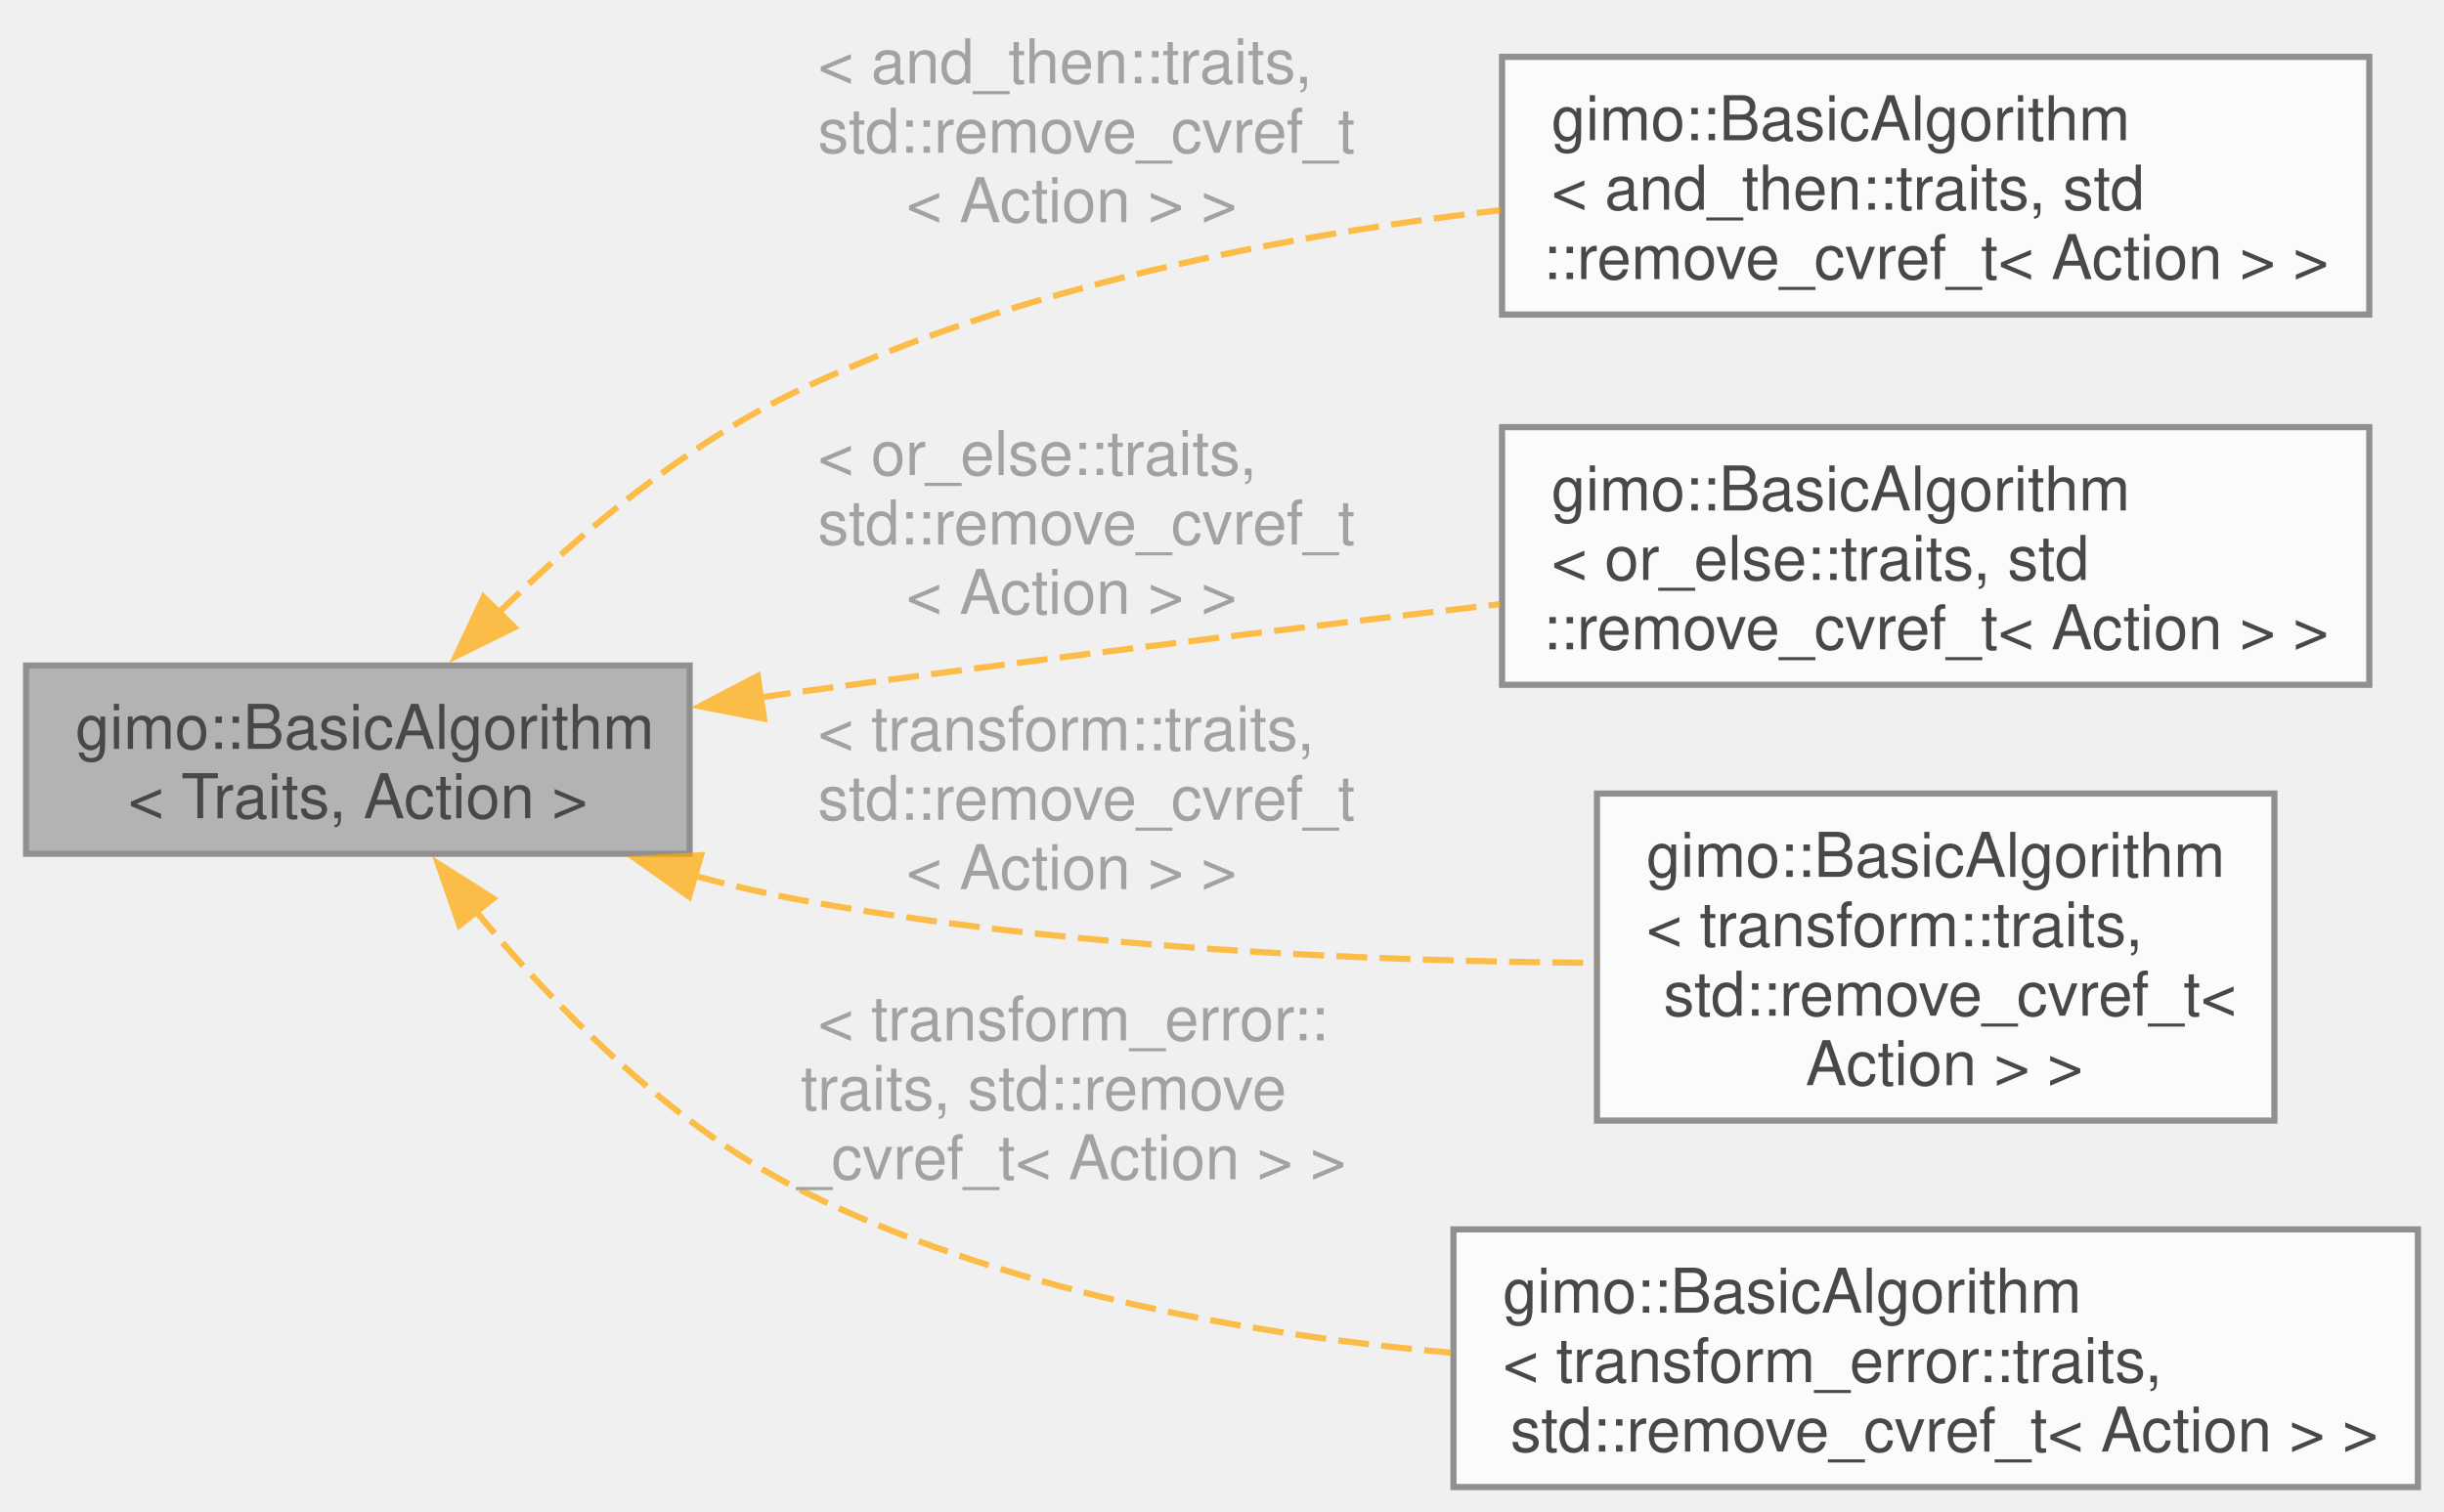
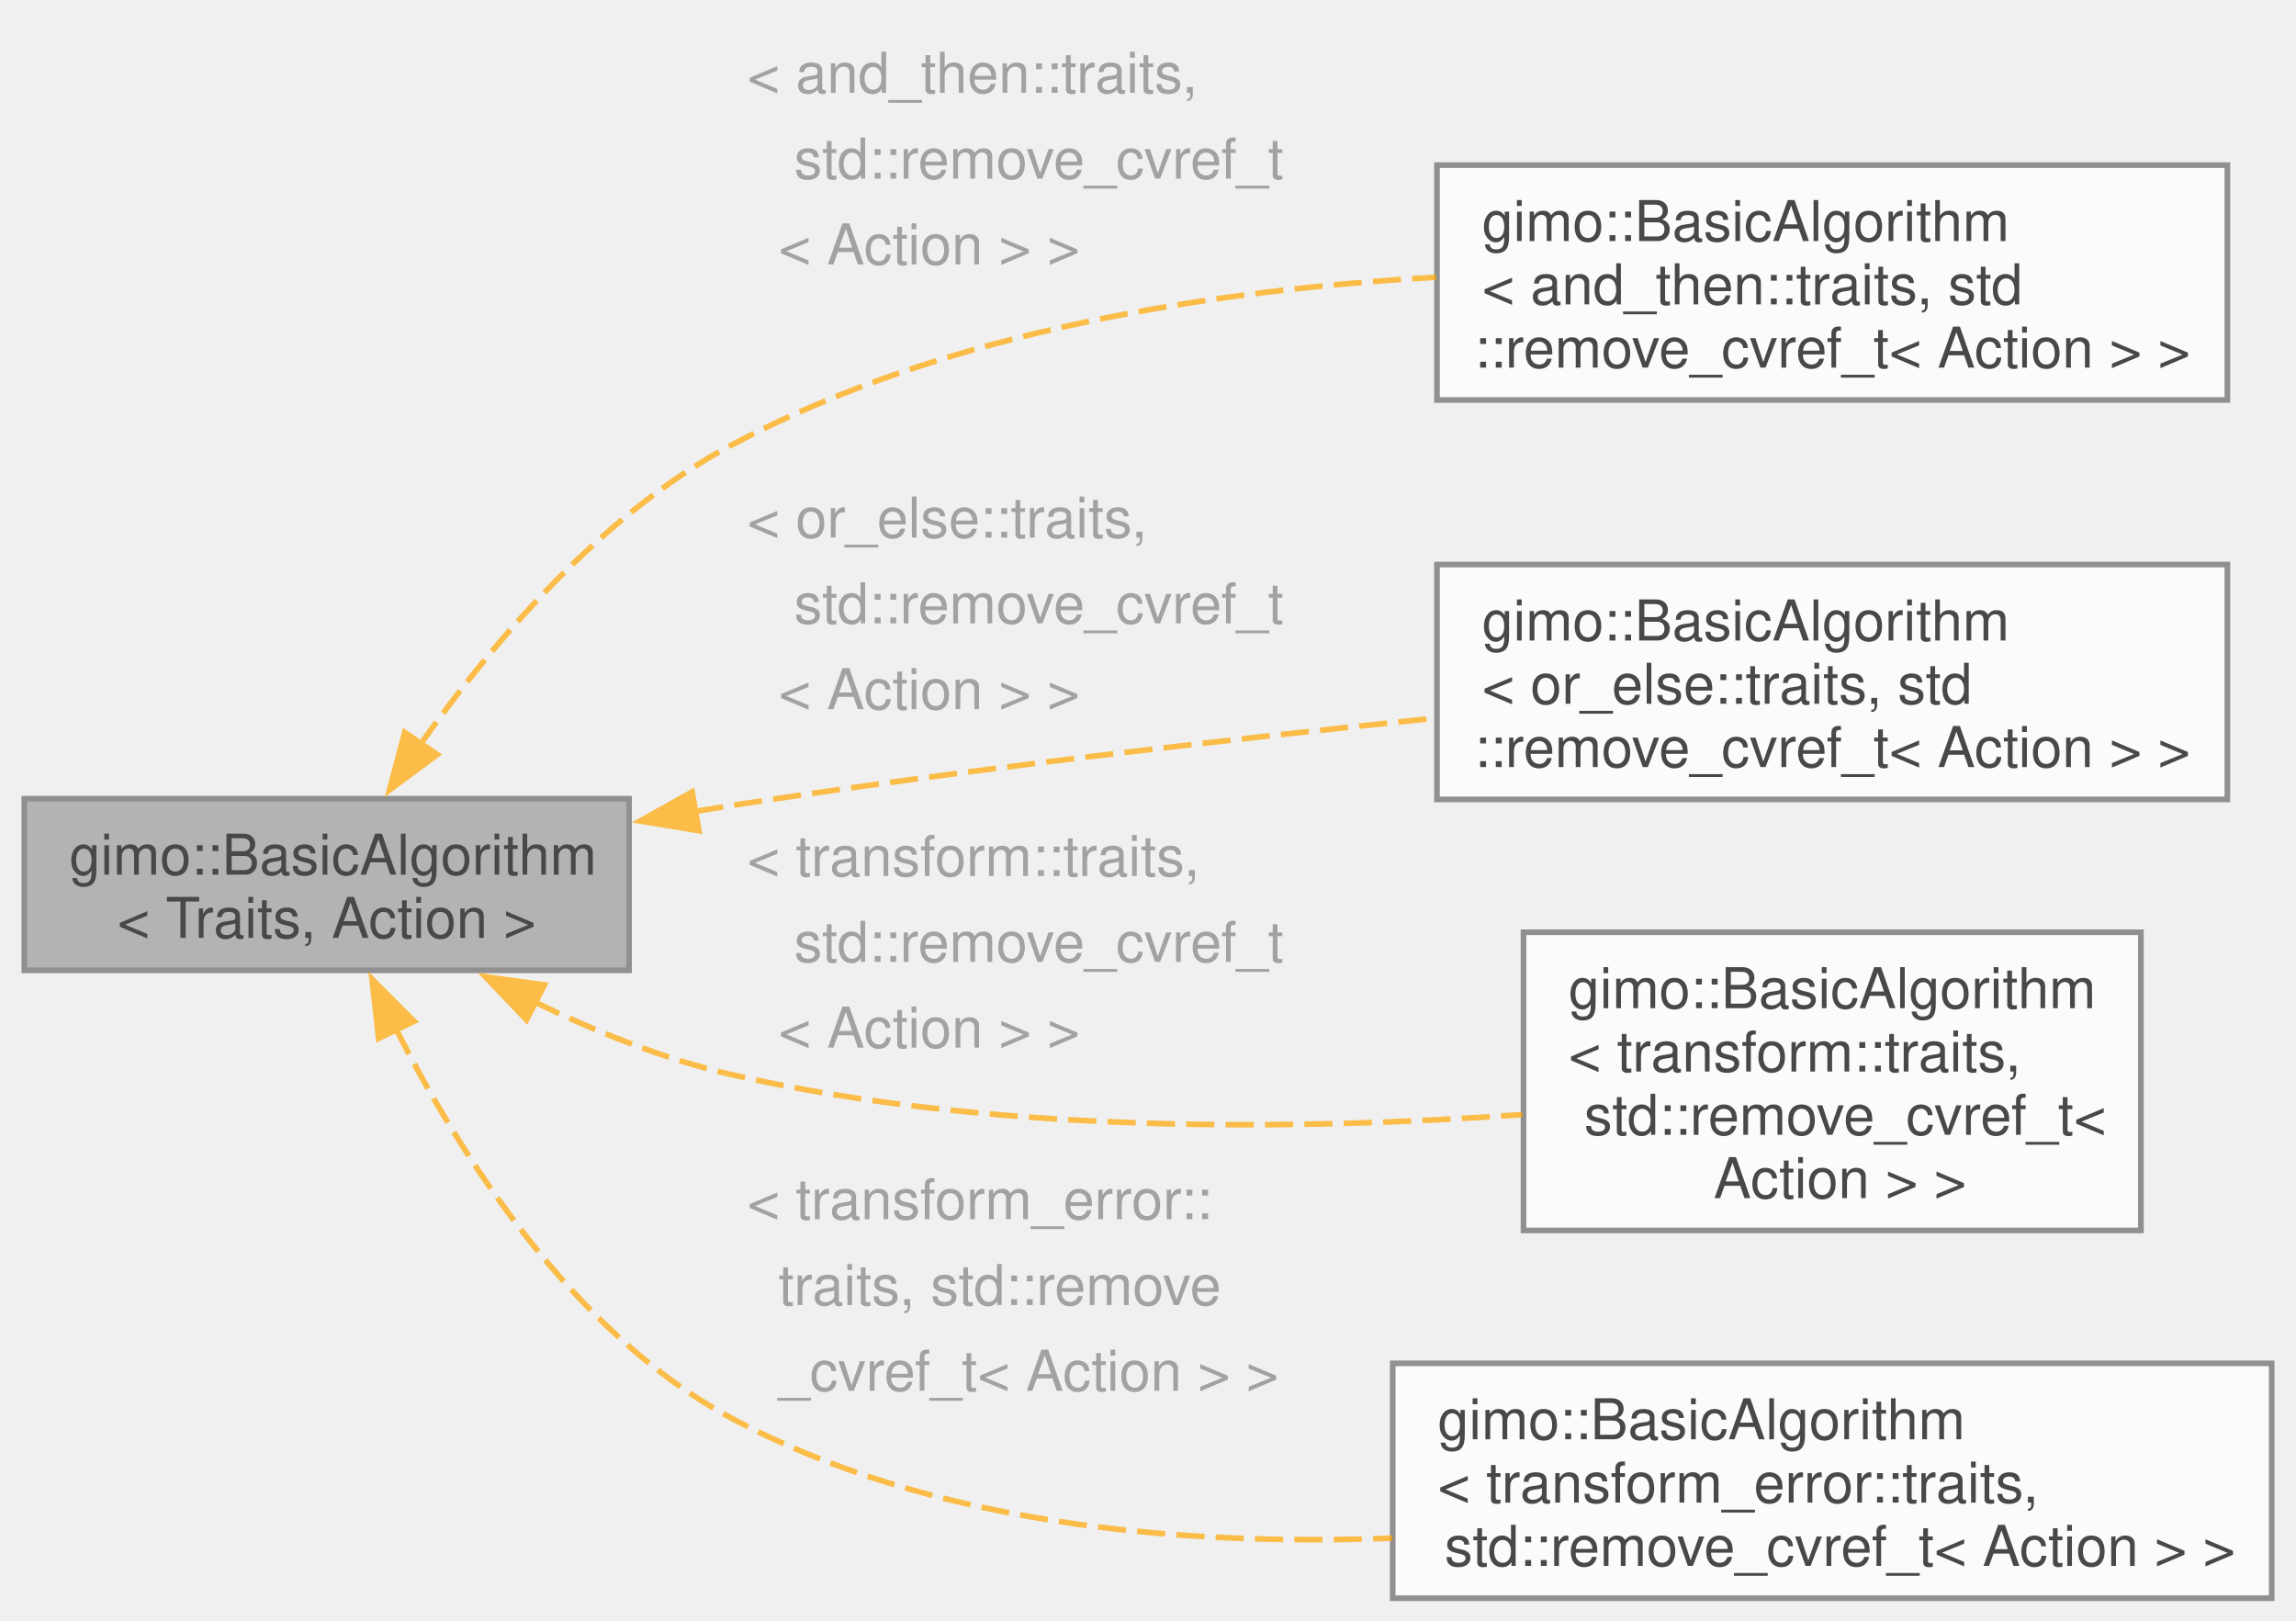
- <svg xmlns="http://www.w3.org/2000/svg" xmlns:xlink="http://www.w3.org/1999/xlink" width="396pt" height="245pt" viewBox="0.00 0.00 395.50 244.97">
+ <svg xmlns="http://www.w3.org/2000/svg" xmlns:xlink="http://www.w3.org/1999/xlink" width="408pt" height="288pt" viewBox="0.00 0.00 407.50 288.10">
  <svg id="main" version="1.1" xml:space="preserve">
    <style type="text/css">
.node, .edge {opacity: 0.7;}
.node.selected, .edge.selected {opacity: 1;}
.edge:hover path { stroke: red; }
.edge:hover polygon { stroke: red; fill: red; }
</style>
    <svg id="graph" class="graph">
-       <g id="graph0" class="graph" transform="scale(1 1) rotate(0) translate(4 240.97)">
+       <g id="graph0" class="graph" transform="scale(1 1) rotate(0) translate(4 284.1)">
        <g id="Node000001" class="node">
          <g id="a_Node000001">
            <a xlink:title="The basic building block for every monadic operation.">
-               <polygon fill="#999999" stroke="#666666" points="107.5,-133.12 0,-133.12 0,-102.62 107.5,-102.62 107.5,-133.12" />
-               <text text-anchor="start" x="8" y="-119.62" font-family="Helvetica,sans-Serif" font-size="10.00">gimo::BasicAlgorithm</text>
-               <text text-anchor="middle" x="53.75" y="-108.38" font-family="Helvetica,sans-Serif" font-size="10.00">&lt; Traits, Action &gt;</text>
+               <polygon fill="#999999" stroke="#666666" points="107.5,-142.12 0,-142.12 0,-111.62 107.5,-111.62 107.5,-142.12" />
+               <text text-anchor="start" x="8" y="-128.62" font-family="Helvetica,sans-Serif" font-size="10.00">gimo::BasicAlgorithm</text>
+               <text text-anchor="middle" x="53.75" y="-117.38" font-family="Helvetica,sans-Serif" font-size="10.00">&lt; Traits, Action &gt;</text>
            </a>
          </g>
        </g>
        <g id="Node000002" class="node">
          <g id="a_Node000002">
            <a xlink:href="../../d5/dfb/classgimo_1_1_basic_algorithm.html" target="_top" xlink:title=" ">
-               <polygon fill="white" stroke="#666666" points="379.62,-231.75 239.12,-231.75 239.12,-190 379.62,-190 379.62,-231.75" />
-               <text text-anchor="start" x="247.12" y="-218.25" font-family="Helvetica,sans-Serif" font-size="10.00">gimo::BasicAlgorithm</text>
-               <text text-anchor="start" x="247.12" y="-207" font-family="Helvetica,sans-Serif" font-size="10.00">&lt; and_then::traits, std</text>
-               <text text-anchor="middle" x="309.38" y="-195.75" font-family="Helvetica,sans-Serif" font-size="10.00">::remove_cvref_t&lt; Action &gt; &gt;</text>
+               <polygon fill="white" stroke="#666666" points="391.62,-254.75 251.12,-254.75 251.12,-213 391.62,-213 391.62,-254.75" />
+               <text text-anchor="start" x="259.12" y="-241.25" font-family="Helvetica,sans-Serif" font-size="10.00">gimo::BasicAlgorithm</text>
+               <text text-anchor="start" x="259.12" y="-230" font-family="Helvetica,sans-Serif" font-size="10.00">&lt; and_then::traits, std</text>
+               <text text-anchor="middle" x="321.38" y="-218.75" font-family="Helvetica,sans-Serif" font-size="10.00">::remove_cvref_t&lt; Action &gt; &gt;</text>
            </a>
          </g>
        </g>
        <g id="edge1_Node000001_Node000002" class="edge">
          <g id="a_edge1_Node000001_Node000002">
            <a xlink:title=" ">
-               <path fill="none" stroke="orange" stroke-dasharray="5,2" d="M76.4,-141.53C89.41,-154.28 106.98,-169.14 125.5,-177.88 160.8,-194.54 203.59,-202.82 238.9,-206.92" />
-               <polygon fill="orange" stroke="orange" points="79.12,-139.31 69.62,-134.63 74.13,-144.21 79.12,-139.31" />
+               <path fill="none" stroke="orange" stroke-dasharray="5,2" d="M70.34,-151.68C82.95,-169.52 102.37,-192.51 125.5,-204.88 163.81,-225.35 212.07,-232.65 250.98,-234.81" />
+               <polygon fill="orange" stroke="orange" points="73.41,-149.98 64.91,-143.66 67.62,-153.9 73.41,-149.98" />
            </a>
          </g>
-           <text text-anchor="start" x="125.5" y="-227.47" font-family="Helvetica,sans-Serif" font-size="10.00" fill="grey"> &lt; and_then::traits,</text>
-           <text text-anchor="start" x="125.5" y="-216.22" font-family="Helvetica,sans-Serif" font-size="10.00" fill="grey"> std::remove_cvref_t</text>
-           <text text-anchor="middle" x="169.38" y="-204.97" font-family="Helvetica,sans-Serif" font-size="10.00" fill="grey">&lt; Action &gt; &gt;</text>
+           <text text-anchor="start" x="128.5" y="-267.6" font-family="Helvetica,sans-Serif" font-size="10.00" fill="grey">&lt; and_then::traits,</text>
+           <text text-anchor="start" x="128.5" y="-252.35" font-family="Helvetica,sans-Serif" font-size="10.00" fill="grey">   std::remove_cvref_t</text>
+           <text text-anchor="start" x="128.5" y="-237.1" font-family="Helvetica,sans-Serif" font-size="10.00" fill="grey">  &lt; Action &gt; &gt;</text>
        </g>
        <g id="Node000003" class="node">
          <g id="a_Node000003">
            <a xlink:href="../../d5/dfb/classgimo_1_1_basic_algorithm.html" target="_top" xlink:title=" ">
-               <polygon fill="white" stroke="#666666" points="379.62,-171.75 239.12,-171.75 239.12,-130 379.62,-130 379.62,-171.75" />
-               <text text-anchor="start" x="247.12" y="-158.25" font-family="Helvetica,sans-Serif" font-size="10.00">gimo::BasicAlgorithm</text>
-               <text text-anchor="start" x="247.12" y="-147" font-family="Helvetica,sans-Serif" font-size="10.00">&lt; or_else::traits, std</text>
-               <text text-anchor="middle" x="309.38" y="-135.75" font-family="Helvetica,sans-Serif" font-size="10.00">::remove_cvref_t&lt; Action &gt; &gt;</text>
+               <polygon fill="white" stroke="#666666" points="391.62,-183.75 251.12,-183.75 251.12,-142 391.62,-142 391.62,-183.75" />
+               <text text-anchor="start" x="259.12" y="-170.25" font-family="Helvetica,sans-Serif" font-size="10.00">gimo::BasicAlgorithm</text>
+               <text text-anchor="start" x="259.12" y="-159" font-family="Helvetica,sans-Serif" font-size="10.00">&lt; or_else::traits, std</text>
+               <text text-anchor="middle" x="321.38" y="-147.75" font-family="Helvetica,sans-Serif" font-size="10.00">::remove_cvref_t&lt; Action &gt; &gt;</text>
            </a>
          </g>
        </g>
        <g id="edge2_Node000001_Node000003" class="edge">
          <g id="a_edge2_Node000001_Node000003">
            <a xlink:title=" ">
-               <path fill="none" stroke="orange" stroke-dasharray="5,2" d="M118.89,-127.95C121.12,-128.27 123.33,-128.58 125.5,-128.88 162.88,-134.03 204.66,-139.1 238.83,-143.08" />
-               <polygon fill="orange" stroke="orange" points="119.55,-124.51 109.15,-126.52 118.53,-131.43 119.55,-124.51" />
+               <path fill="none" stroke="orange" stroke-dasharray="5,2" d="M119.28,-139.87C121.38,-140.22 123.45,-140.56 125.5,-140.88 166.88,-147.29 213.49,-152.62 250.74,-156.43" />
+               <polygon fill="orange" stroke="orange" points="119.92,-136.43 109.47,-138.16 118.72,-143.33 119.92,-136.43" />
            </a>
          </g>
-           <text text-anchor="start" x="125.5" y="-163.99" font-family="Helvetica,sans-Serif" font-size="10.00" fill="grey"> &lt; or_else::traits,</text>
-           <text text-anchor="start" x="125.5" y="-152.74" font-family="Helvetica,sans-Serif" font-size="10.00" fill="grey"> std::remove_cvref_t</text>
-           <text text-anchor="middle" x="169.38" y="-141.49" font-family="Helvetica,sans-Serif" font-size="10.00" fill="grey">&lt; Action &gt; &gt;</text>
+           <text text-anchor="start" x="128.5" y="-188.54" font-family="Helvetica,sans-Serif" font-size="10.00" fill="grey">&lt; or_else::traits,</text>
+           <text text-anchor="start" x="128.5" y="-173.29" font-family="Helvetica,sans-Serif" font-size="10.00" fill="grey">   std::remove_cvref_t</text>
+           <text text-anchor="start" x="128.5" y="-158.04" font-family="Helvetica,sans-Serif" font-size="10.00" fill="grey">  &lt; Action &gt; &gt;</text>
        </g>
        <g id="Node000004" class="node">
          <g id="a_Node000004">
            <a xlink:href="../../d5/dfb/classgimo_1_1_basic_algorithm.html" target="_top" xlink:title=" ">
-               <polygon fill="white" stroke="#666666" points="364.25,-112.38 254.5,-112.38 254.5,-59.38 364.25,-59.38 364.25,-112.38" />
-               <text text-anchor="start" x="262.5" y="-98.88" font-family="Helvetica,sans-Serif" font-size="10.00">gimo::BasicAlgorithm</text>
-               <text text-anchor="start" x="262.5" y="-87.62" font-family="Helvetica,sans-Serif" font-size="10.00">&lt; transform::traits,</text>
-               <text text-anchor="start" x="262.5" y="-76.38" font-family="Helvetica,sans-Serif" font-size="10.00"> std::remove_cvref_t&lt;</text>
-               <text text-anchor="middle" x="309.38" y="-65.12" font-family="Helvetica,sans-Serif" font-size="10.00"> Action &gt; &gt;</text>
+               <polygon fill="white" stroke="#666666" points="376.25,-118.38 266.5,-118.38 266.5,-65.38 376.25,-65.38 376.25,-118.38" />
+               <text text-anchor="start" x="274.5" y="-104.88" font-family="Helvetica,sans-Serif" font-size="10.00">gimo::BasicAlgorithm</text>
+               <text text-anchor="start" x="274.5" y="-93.62" font-family="Helvetica,sans-Serif" font-size="10.00">&lt; transform::traits,</text>
+               <text text-anchor="start" x="274.5" y="-82.38" font-family="Helvetica,sans-Serif" font-size="10.00"> std::remove_cvref_t&lt;</text>
+               <text text-anchor="middle" x="321.38" y="-71.12" font-family="Helvetica,sans-Serif" font-size="10.00"> Action &gt; &gt;</text>
            </a>
          </g>
        </g>
        <g id="edge3_Node000001_Node000004" class="edge">
          <g id="a_edge3_Node000001_Node000004">
            <a xlink:title=" ">
-               <path fill="none" stroke="orange" stroke-dasharray="5,2" d="M108.27,-99.06C114.03,-97.52 119.85,-96.16 125.5,-95.12 168.34,-87.29 217.7,-85.19 254.34,-84.94" />
-               <polygon fill="orange" stroke="orange" points="107.41,-95.67 98.77,-101.8 109.35,-102.39 107.41,-95.67" />
+               <path fill="none" stroke="orange" stroke-dasharray="5,2" d="M90.57,-106.06C101.43,-100.79 113.64,-95.85 125.5,-93.12 172.16,-82.41 226.78,-83.16 266.3,-85.97" />
+               <polygon fill="orange" stroke="orange" points="89.27,-102.8 81.97,-110.47 92.46,-109.02 89.27,-102.8" />
            </a>
          </g>
-           <text text-anchor="start" x="125.5" y="-119.38" font-family="Helvetica,sans-Serif" font-size="10.00" fill="grey"> &lt; transform::traits,</text>
-           <text text-anchor="start" x="125.5" y="-108.12" font-family="Helvetica,sans-Serif" font-size="10.00" fill="grey"> std::remove_cvref_t</text>
-           <text text-anchor="middle" x="169.38" y="-96.88" font-family="Helvetica,sans-Serif" font-size="10.00" fill="grey">&lt; Action &gt; &gt;</text>
+           <text text-anchor="start" x="128.5" y="-128.38" font-family="Helvetica,sans-Serif" font-size="10.00" fill="grey">&lt; transform::traits,</text>
+           <text text-anchor="start" x="128.5" y="-113.12" font-family="Helvetica,sans-Serif" font-size="10.00" fill="grey">   std::remove_cvref_t</text>
+           <text text-anchor="start" x="128.5" y="-97.88" font-family="Helvetica,sans-Serif" font-size="10.00" fill="grey">  &lt; Action &gt; &gt;</text>
        </g>
        <g id="Node000005" class="node">
          <g id="a_Node000005">
            <a xlink:href="../../d5/dfb/classgimo_1_1_basic_algorithm.html" target="_top" xlink:title=" ">
-               <polygon fill="white" stroke="#666666" points="387.5,-41.75 231.25,-41.75 231.25,0 387.5,0 387.5,-41.75" />
-               <text text-anchor="start" x="239.25" y="-28.25" font-family="Helvetica,sans-Serif" font-size="10.00">gimo::BasicAlgorithm</text>
-               <text text-anchor="start" x="239.25" y="-17" font-family="Helvetica,sans-Serif" font-size="10.00">&lt; transform_error::traits,</text>
-               <text text-anchor="middle" x="309.38" y="-5.75" font-family="Helvetica,sans-Serif" font-size="10.00"> std::remove_cvref_t&lt; Action &gt; &gt;</text>
+               <polygon fill="white" stroke="#666666" points="399.5,-41.75 243.25,-41.75 243.25,0 399.5,0 399.5,-41.75" />
+               <text text-anchor="start" x="251.25" y="-28.25" font-family="Helvetica,sans-Serif" font-size="10.00">gimo::BasicAlgorithm</text>
+               <text text-anchor="start" x="251.25" y="-17" font-family="Helvetica,sans-Serif" font-size="10.00">&lt; transform_error::traits,</text>
+               <text text-anchor="middle" x="321.38" y="-5.75" font-family="Helvetica,sans-Serif" font-size="10.00"> std::remove_cvref_t&lt; Action &gt; &gt;</text>
            </a>
          </g>
        </g>
        <g id="edge4_Node000001_Node000005" class="edge">
          <g id="a_edge4_Node000001_Node000005">
            <a xlink:title=" ">
-               <path fill="none" stroke="orange" stroke-dasharray="5,2" d="M72.67,-93.55C85.56,-77.94 104.34,-58.69 125.5,-48.12 157.81,-31.99 197.04,-24.78 230.87,-21.76" />
-               <polygon fill="orange" stroke="orange" points="70.2,-91.03 66.73,-101.04 75.69,-95.38 70.2,-91.03" />
+               <path fill="none" stroke="orange" stroke-dasharray="5,2" d="M66.08,-101.17C77.53,-78.63 97.53,-47.17 125.5,-32.12 161.02,-13.02 205.62,-9.25 243.19,-10.68" />
+               <polygon fill="orange" stroke="orange" points="62.99,-99.52 61.81,-110.05 69.3,-102.56 62.99,-99.52" />
            </a>
          </g>
-           <text text-anchor="start" x="125.5" y="-72.38" font-family="Helvetica,sans-Serif" font-size="10.00" fill="grey"> &lt; transform_error::</text>
-           <text text-anchor="start" x="125.5" y="-61.12" font-family="Helvetica,sans-Serif" font-size="10.00" fill="grey">traits, std::remove</text>
-           <text text-anchor="middle" x="169.38" y="-49.88" font-family="Helvetica,sans-Serif" font-size="10.00" fill="grey">_cvref_t&lt; Action &gt; &gt;</text>
+           <text text-anchor="start" x="128.5" y="-67.38" font-family="Helvetica,sans-Serif" font-size="10.00" fill="grey">&lt; transform_error::</text>
+           <text text-anchor="start" x="128.5" y="-52.12" font-family="Helvetica,sans-Serif" font-size="10.00" fill="grey">  traits, std::remove</text>
+           <text text-anchor="start" x="128.5" y="-36.88" font-family="Helvetica,sans-Serif" font-size="10.00" fill="grey">  _cvref_t&lt; Action &gt; &gt;</text>
        </g>
      </g>
    </svg>
  </svg>
  <style type="text/css">

[data-mouse-over-selected='false'] { opacity: 0.7; }
[data-mouse-over-selected='true']  { opacity: 1.0; }

</style>
</svg>
